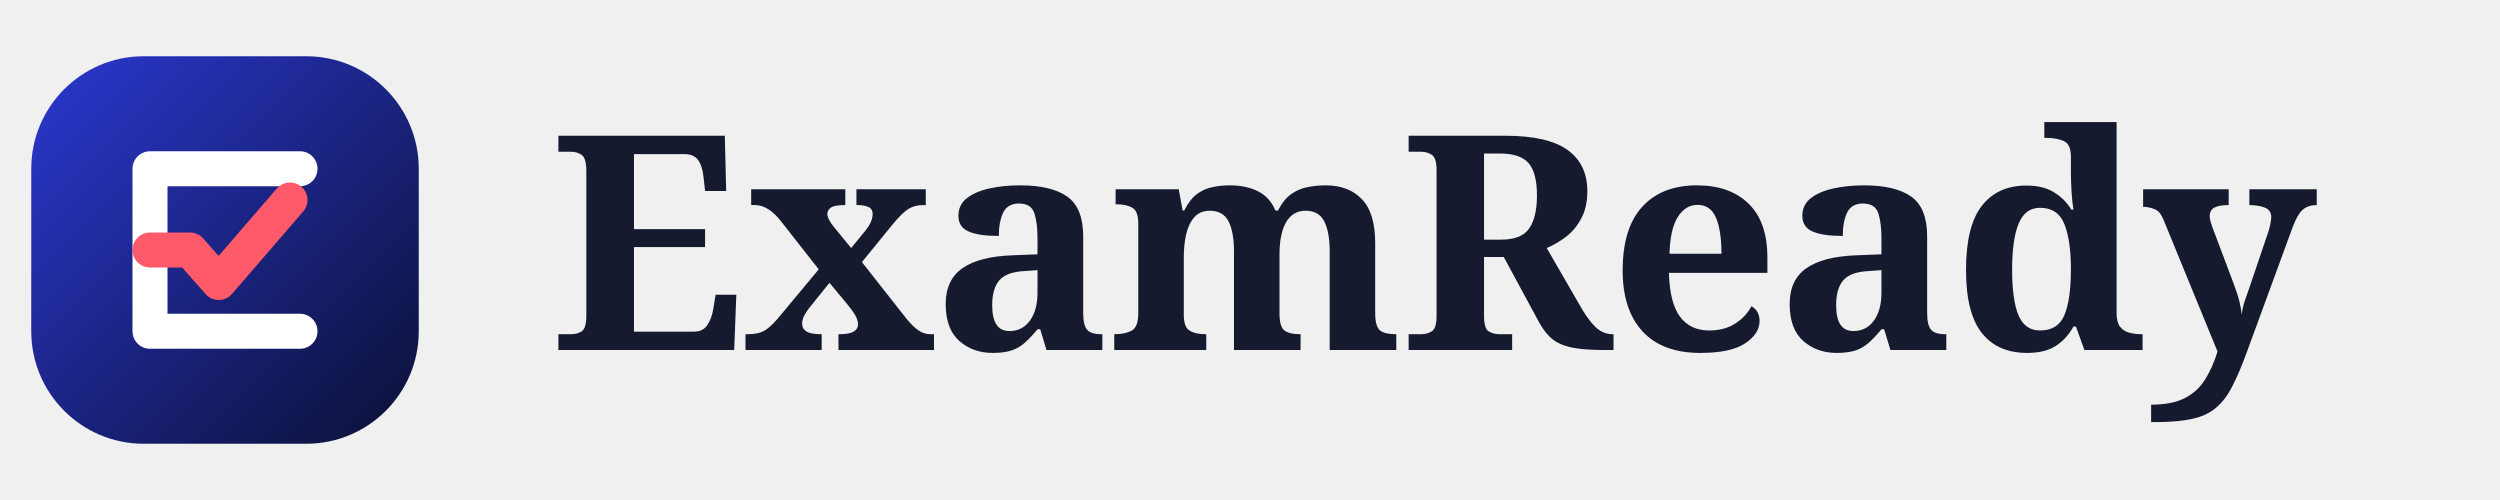
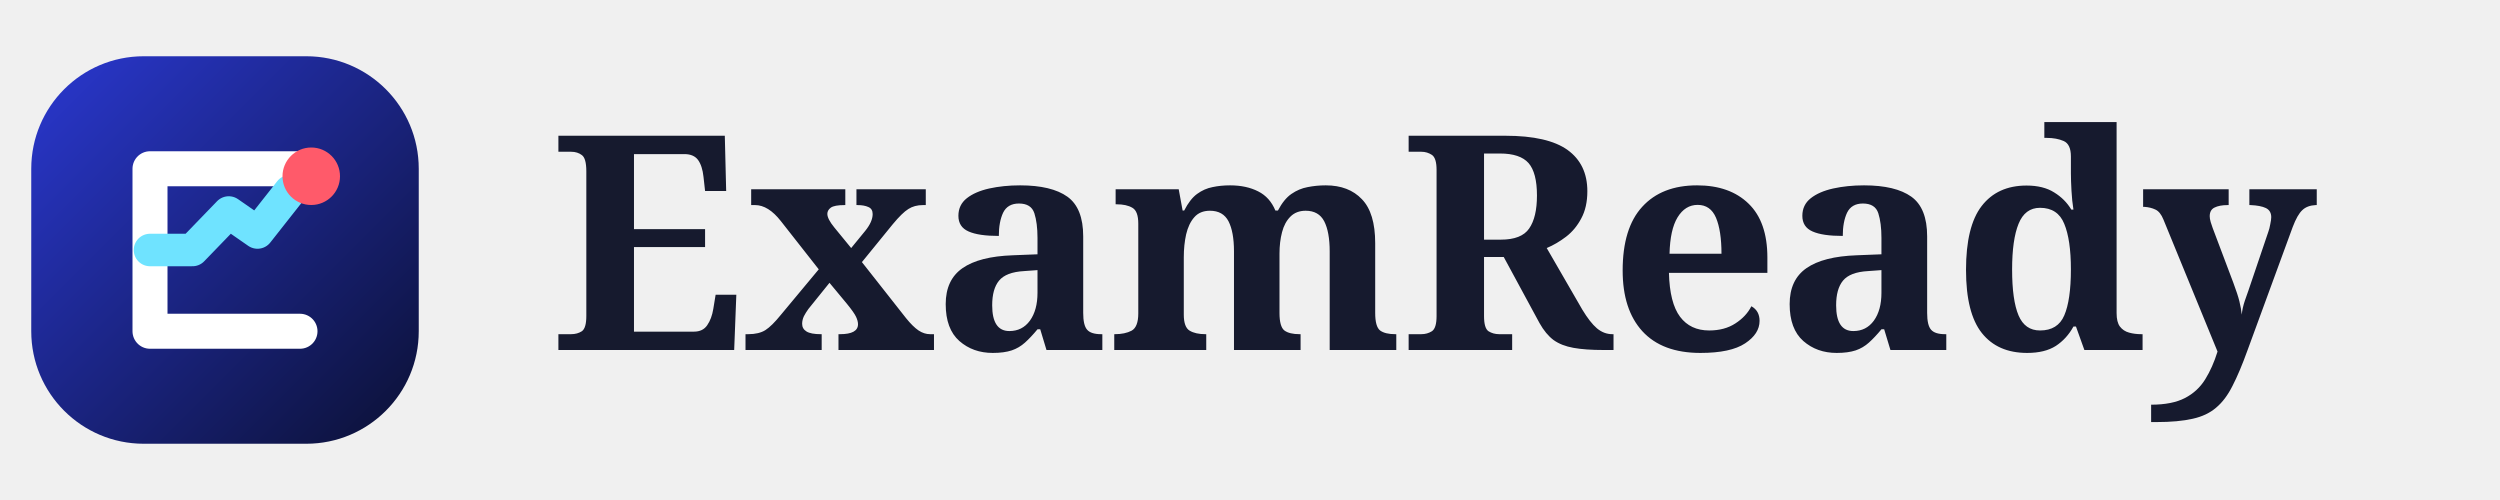
<svg xmlns="http://www.w3.org/2000/svg" viewBox="0 0 200 40">
  <defs>
    <linearGradient id="g" x1="0" y1="0" x2="1" y2="1">
      <stop offset="0" stop-color="#2a38d1" />
      <stop offset="1" stop-color="#0b1033" />
    </linearGradient>
  </defs>
  <g transform="translate(2 4)">
    <rect x="0.5" y="0.5" width="31" height="31" rx="9" fill="url(#g)" />
    <path d="M10 9.5h12M10 22.5h12M10 9.5v13" fill="none" stroke="#fff" stroke-width="2.8" stroke-linecap="round" stroke-linejoin="round" />
-     <path d="M10 16h3.2l2.3 2.6 5.7-6.6" fill="none" stroke="#ff5a6a" stroke-width="2.8" stroke-linecap="round" stroke-linejoin="round" />
+     <path d="M10 16h3.4l2.9-3 2.3 1.6 2.6-3.3" fill="none" stroke="#6fe3ff" stroke-width="2.6" stroke-linecap="round" stroke-linejoin="round" />
+     <circle cx="22.9" cy="10.1" r="2.3" fill="#ff5a6a" />
  </g>
  <text x="44" y="28" font-family="Newsreader, Georgia, serif" font-size="24" font-weight="600" fill="#161a2e" letter-spacing="-0.3">ExamReady</text>
</svg>
